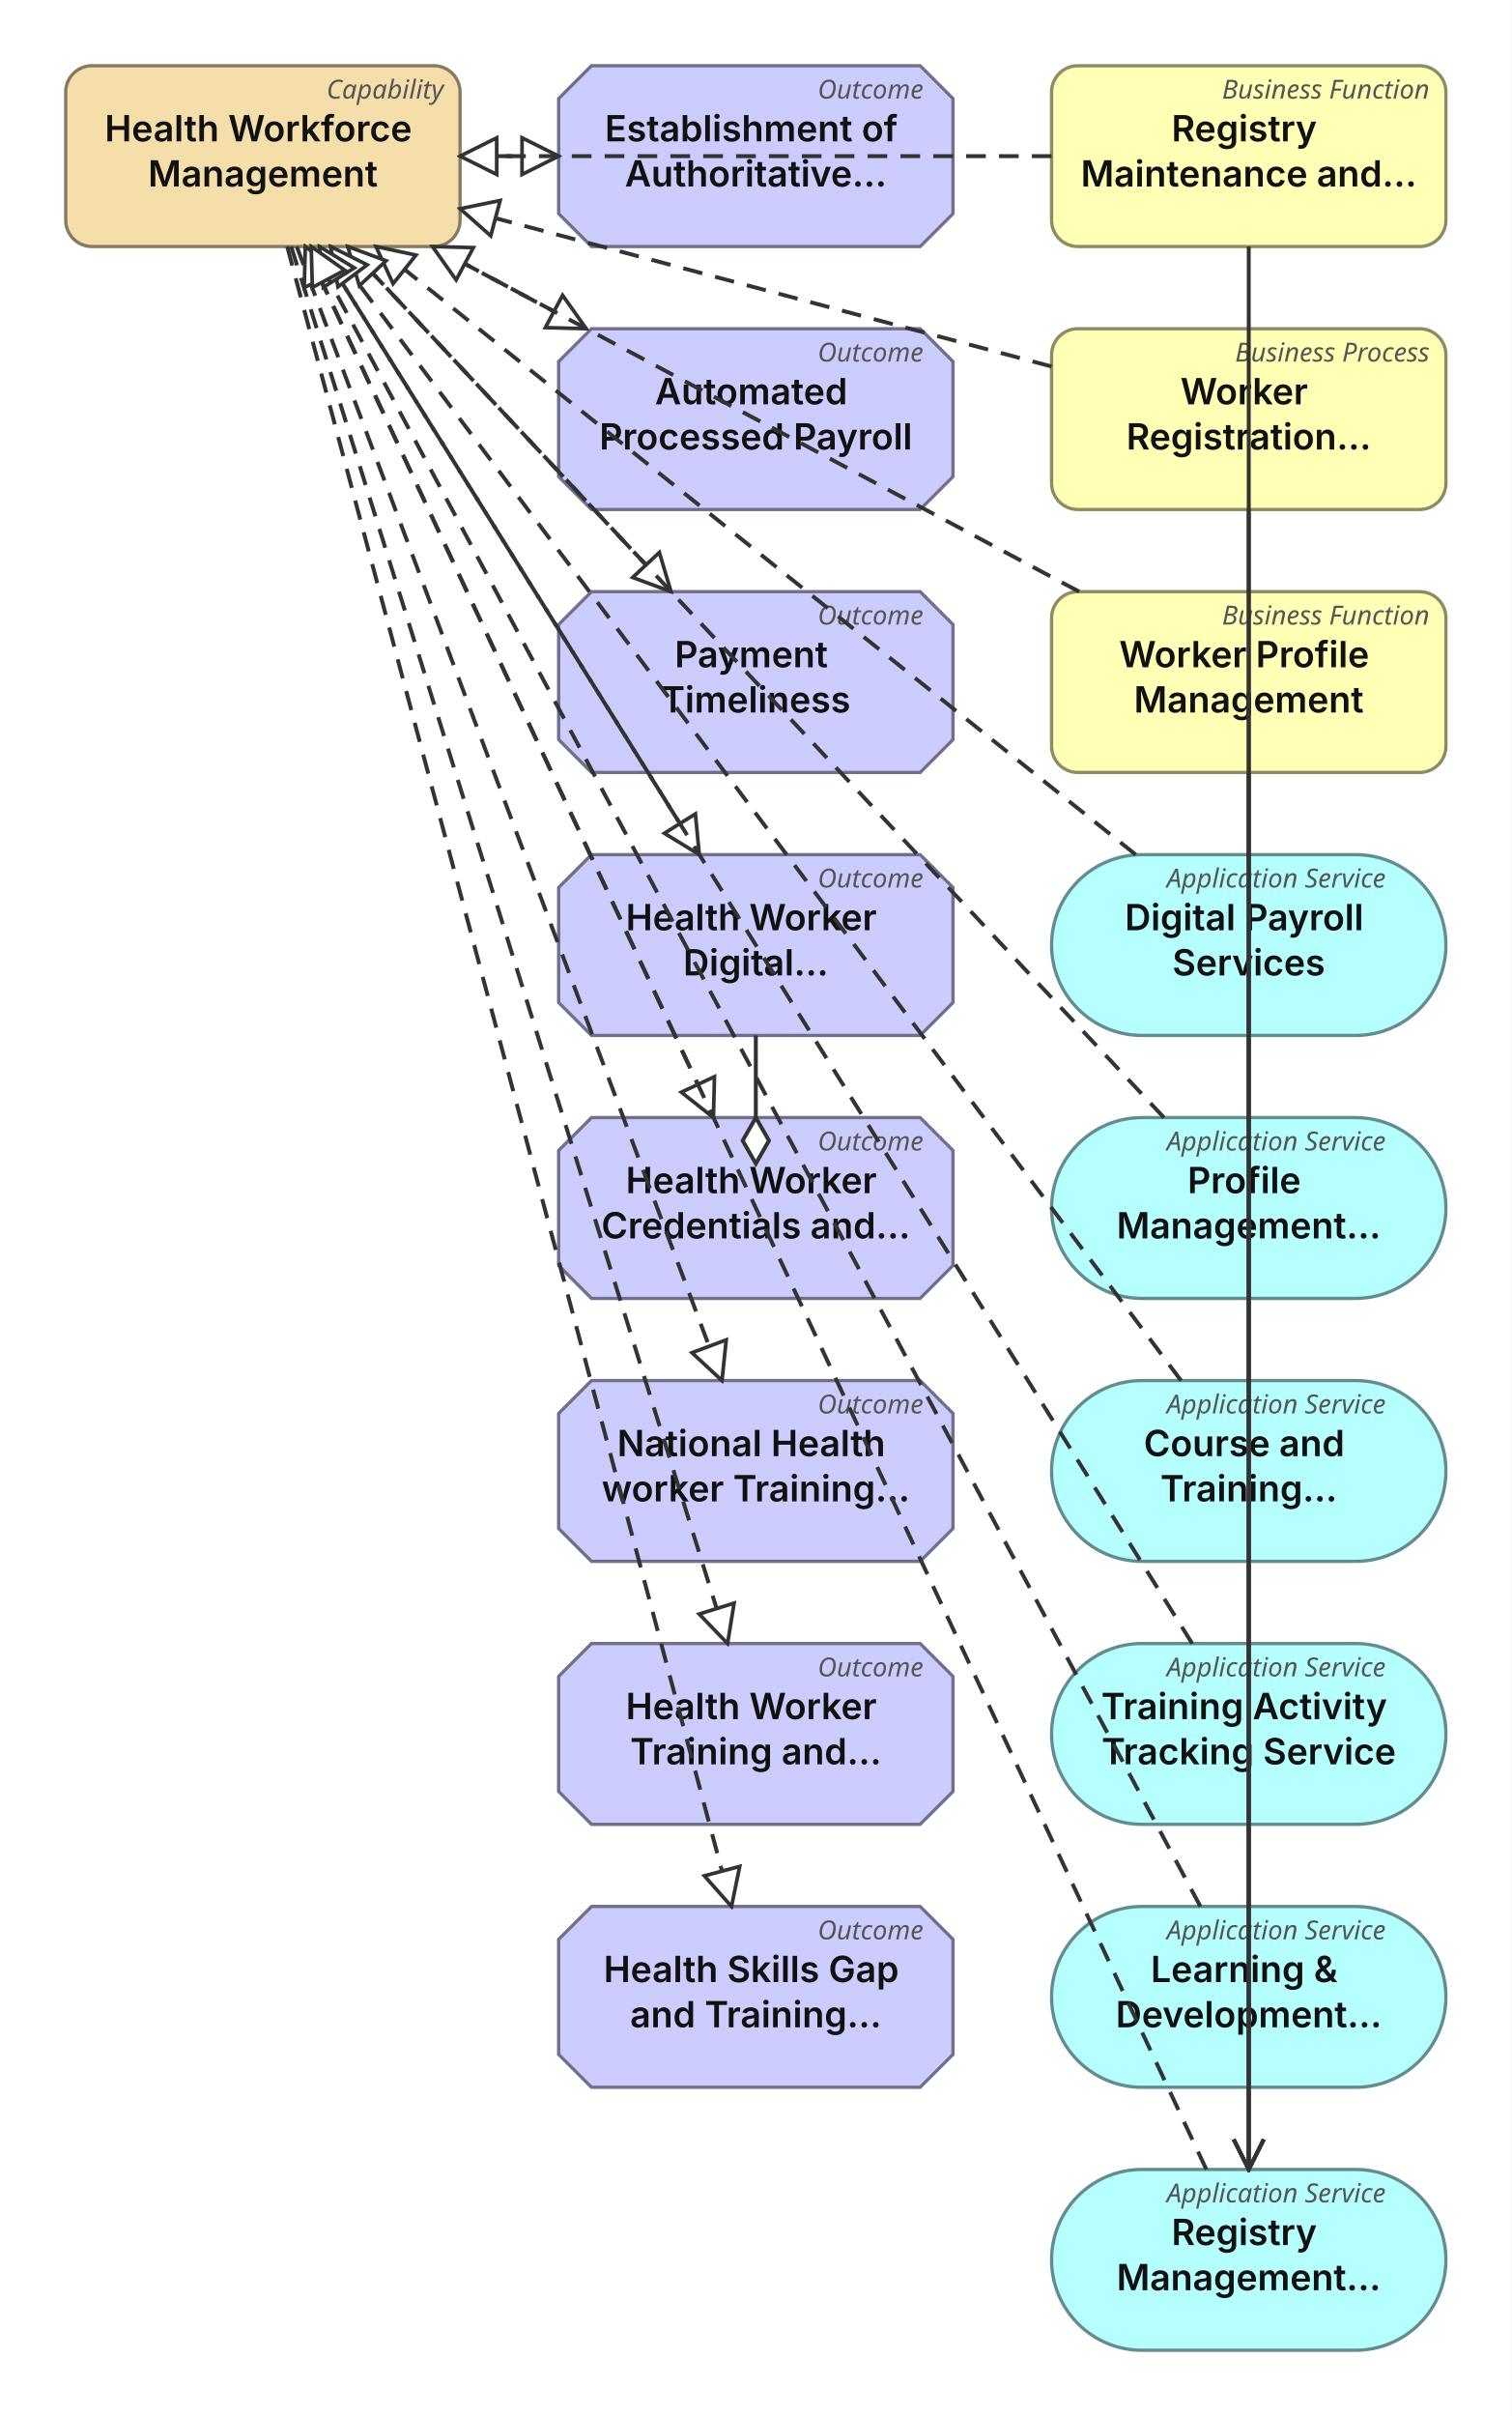
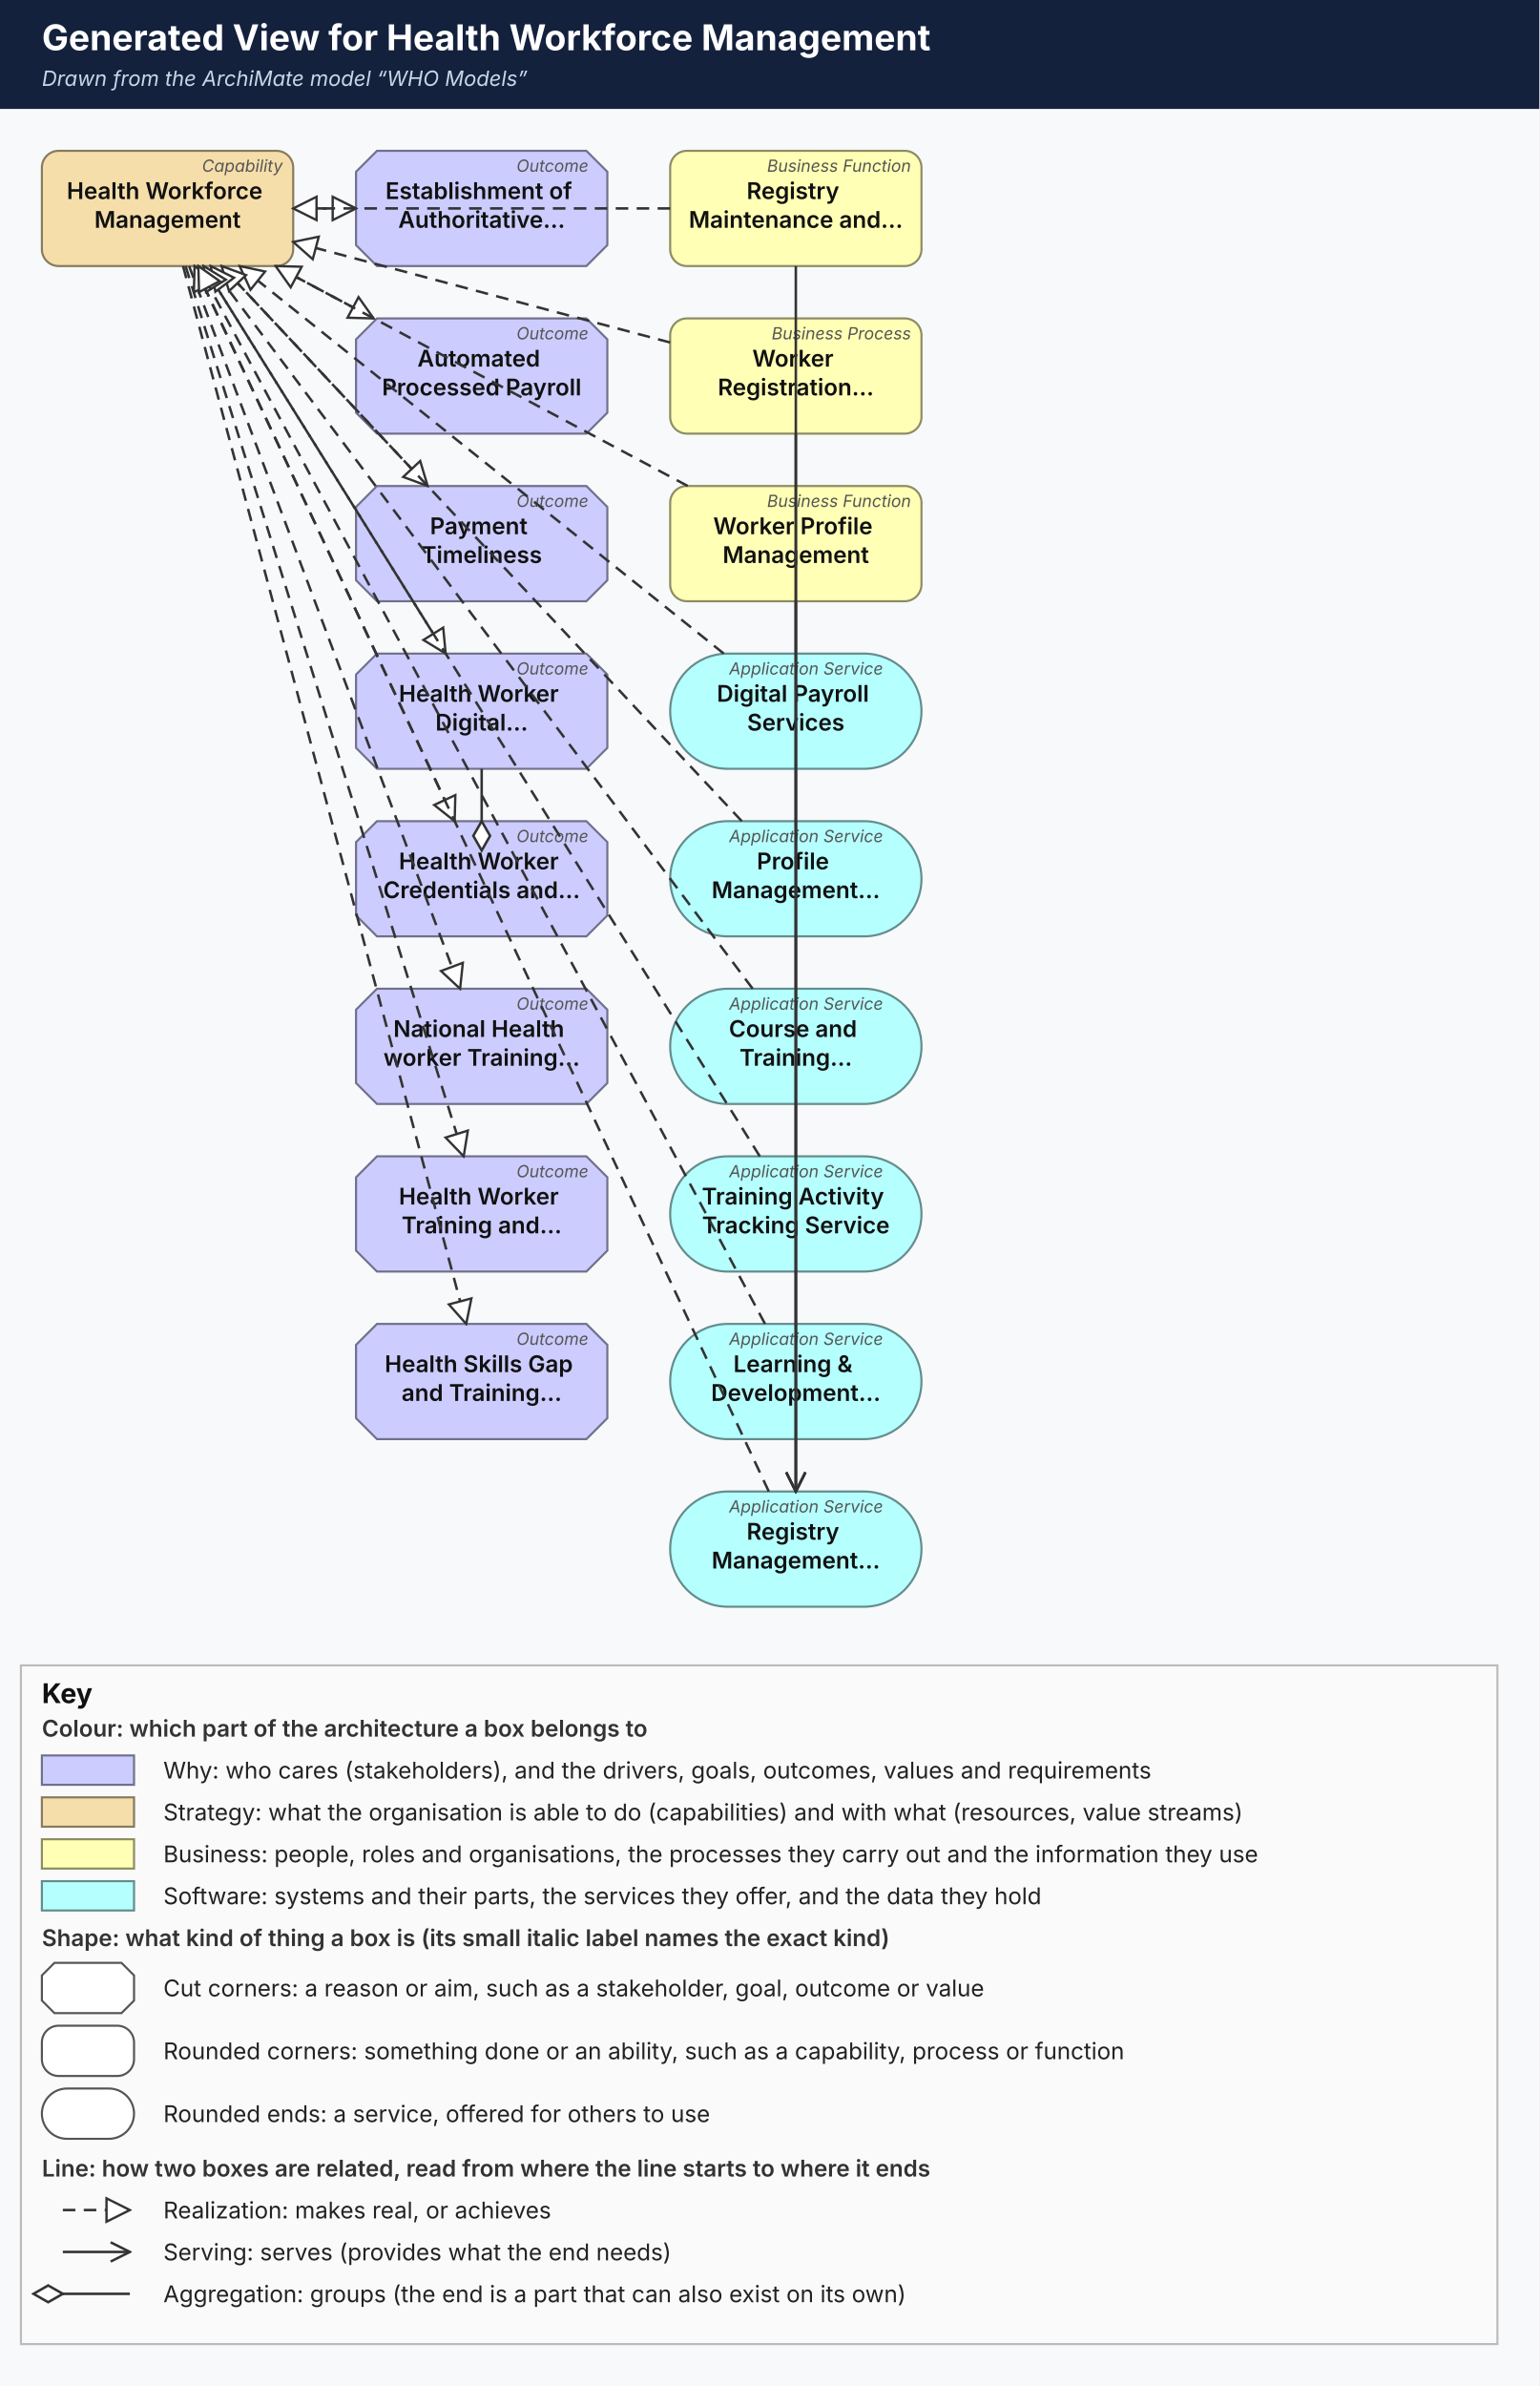
- <svg xmlns="http://www.w3.org/2000/svg" viewBox="0 0 460 735" width="460" height="735" role="img" aria-labelledby="av-title">
+ <svg xmlns="http://www.w3.org/2000/svg" viewBox="0 -52 735 1139" width="735" height="1139" role="img" aria-labelledby="av-title">
  <style>
- .av-name{font:600 11px system-ui,-apple-system,"Segoe UI",sans-serif;fill:#111}
- .av-type{font:italic 8px system-ui,sans-serif;fill:#555}
- .av-group{font:600 11px system-ui,sans-serif;fill:#333}
- .av-note{font:10px system-ui,sans-serif;fill:#222}
- .av-rel{font:9px system-ui,sans-serif;fill:#333;paint-order:stroke;stroke:#fff;stroke-width:3px}
+ .av-name{font:600 11px Inter, "Segoe UI", system-ui, -apple-system, Helvetica, Arial, sans-serif;fill:#111}
+ .av-type{font:italic 8px Inter, "Segoe UI", system-ui, -apple-system, Helvetica, Arial, sans-serif;fill:#555}
+ .av-group{font:600 11px Inter, "Segoe UI", system-ui, -apple-system, Helvetica, Arial, sans-serif;fill:#333}
+ .av-note{font:10px Inter, "Segoe UI", system-ui, -apple-system, Helvetica, Arial, sans-serif;fill:#222}
+ .av-key{font:11px Inter, "Segoe UI", system-ui, -apple-system, Helvetica, Arial, sans-serif;fill:#222}
+ .av-keyh{font:600 11px Inter, "Segoe UI", system-ui, -apple-system, Helvetica, Arial, sans-serif;fill:#333}
+ .av-keyt{font:700 13px Inter, "Segoe UI", system-ui, -apple-system, Helvetica, Arial, sans-serif;fill:#111}
+ .av-rel{font:9px Inter, "Segoe UI", system-ui, -apple-system, Helvetica, Arial, sans-serif;fill:#333;paint-order:stroke;stroke:#fff;stroke-width:3px}
a:hover rect,a:hover polygon,a:focus rect,a:focus polygon{stroke:#06c;stroke-width:2.5}
</style>
  <defs>
    <marker id="arrow-open" viewBox="0 0 12 12" refX="11" refY="6" markerWidth="11" markerHeight="11" orient="auto-start-reverse" markerUnits="userSpaceOnUse">
      <path d="M1 1 L11 6 L1 11" fill="none" stroke="#333" stroke-width="1.3" />
    </marker>
    <marker id="arrow-filled" viewBox="0 0 12 12" refX="11" refY="6" markerWidth="11" markerHeight="11" orient="auto-start-reverse" markerUnits="userSpaceOnUse">
      <path d="M1 1 L11 6 L1 11 Z" fill="#333" />
    </marker>
    <marker id="arrow-small" viewBox="0 0 10 10" refX="9" refY="5" markerWidth="8" markerHeight="8" orient="auto-start-reverse" markerUnits="userSpaceOnUse">
      <path d="M1 1 L9 5 L1 9" fill="none" stroke="#333" stroke-width="1.2" />
    </marker>
    <marker id="triangle-hollow" viewBox="0 0 14 14" refX="13" refY="7" markerWidth="13" markerHeight="13" orient="auto-start-reverse" markerUnits="userSpaceOnUse">
      <path d="M1 1 L13 7 L1 13 Z" fill="#fff" stroke="#333" stroke-width="1.2" />
    </marker>
    <marker id="diamond-filled" viewBox="0 0 16 10" refX="1" refY="5" markerWidth="16" markerHeight="10" orient="auto-start-reverse" markerUnits="userSpaceOnUse">
      <path d="M1 5 L8 1 L15 5 L8 9 Z" fill="#333" />
    </marker>
    <marker id="diamond-hollow" viewBox="0 0 16 10" refX="1" refY="5" markerWidth="16" markerHeight="10" orient="auto-start-reverse" markerUnits="userSpaceOnUse">
      <path d="M1 5 L8 1 L15 5 L8 9 Z" fill="#fff" stroke="#333" stroke-width="1.2" />
    </marker>
    <marker id="dot" viewBox="0 0 8 8" refX="4" refY="4" markerWidth="7" markerHeight="7" orient="auto" markerUnits="userSpaceOnUse">
      <circle cx="4" cy="4" r="3.2" fill="#333" />
    </marker>
    <pattern id="missing" width="8" height="8" patternUnits="userSpaceOnUse" patternTransform="rotate(45)">
      <rect width="8" height="8" fill="#fff" />
      <line x1="0" y1="0" x2="0" y2="8" stroke="#d33" stroke-width="2" />
    </pattern>
  </defs>
-   <rect x="0" y="0" width="460" height="735" fill="#fff" />
-   <a href="../../../en/dpi-h-ra/archimate/0.2.0-draft.1/elements/id-2fa68d5b309d4464863acefb4973f14b/" target="_top">
+   <rect x="0" y="-52" width="735" height="1139" fill="#f8f9fb" />
+   <rect x="0" y="-52" width="735" height="52" fill="#14213d" />
+   <text x="20" y="-28" style="font:700 17px Inter, &quot;Segoe UI&quot;, system-ui, -apple-system, Helvetica, Arial, sans-serif;fill:#fff">Generated View for Health Workforce Management</text>
+   <text x="20" y="-11" style="font:italic 10px Inter, &quot;Segoe UI&quot;, system-ui, -apple-system, Helvetica, Arial, sans-serif;fill:#c9d6e6">Drawn from the ArchiMate model “WHO Models”</text>
+   <a href="../../../en/dpi-h-ra/archimate/0.2.0-draft.1/elements/health-workforce-management/" target="_top">
    <rect x="20" y="20" width="120" height="55" rx="8" fill="#f5deaa" stroke="#877a5e" stroke-width="1" />
    <text class="av-type" x="135" y="30" text-anchor="end">Capability</text>
    <text class="av-name" x="80" y="43" text-anchor="middle">
      <tspan x="80" dy="0">Health Workforce</tspan>
      <tspan x="80" dy="13.75">Management</tspan>
    </text>
  </a>
-   <a href="../../../en/dpi-h-ra/archimate/0.2.0-draft.1/elements/id-8e0540f0b750475c84b6d7fe268eea82/" target="_top">
+   <a href="../../../en/dpi-h-ra/archimate/0.2.0-draft.1/elements/establishment-of-authoritative-national-health-workforce/" target="_top">
    <polygon points="180,20 280,20 290,30 290,65 280,75 180,75 170,65 170,30" fill="#ccccff" stroke="#70708c" stroke-width="1" />
    <text class="av-type" x="281" y="30" text-anchor="end">Outcome</text>
    <text class="av-name" x="230" y="43" text-anchor="middle">
      <tspan x="230" dy="0">Establishment of</tspan>
      <tspan x="230" dy="13.75">Authoritative…</tspan>
    </text>
  </a>
-   <a href="../../../en/dpi-h-ra/archimate/0.2.0-draft.1/elements/id-fba6bb4ed3694e0f8564e0a1cdf613df/" target="_top">
+   <a href="../../../en/dpi-h-ra/archimate/0.2.0-draft.1/elements/automated-processed-payroll/" target="_top">
    <polygon points="180,100 280,100 290,110 290,145 280,155 180,155 170,145 170,110" fill="#ccccff" stroke="#70708c" stroke-width="1" />
    <text class="av-type" x="281" y="110" text-anchor="end">Outcome</text>
    <text class="av-name" x="230" y="123" text-anchor="middle">
      <tspan x="230" dy="0">Automated</tspan>
      <tspan x="230" dy="13.75">Processed Payroll</tspan>
    </text>
  </a>
-   <a href="../../../en/dpi-h-ra/archimate/0.2.0-draft.1/elements/id-501ce60f2db540828b506f1abdf9fa81/" target="_top">
+   <a href="../../../en/dpi-h-ra/archimate/0.2.0-draft.1/elements/payment-timeliness/" target="_top">
    <polygon points="180,180 280,180 290,190 290,225 280,235 180,235 170,225 170,190" fill="#ccccff" stroke="#70708c" stroke-width="1" />
    <text class="av-type" x="281" y="190" text-anchor="end">Outcome</text>
    <text class="av-name" x="230" y="203" text-anchor="middle">
      <tspan x="230" dy="0">Payment</tspan>
      <tspan x="230" dy="13.75">Timeliness</tspan>
    </text>
  </a>
-   <a href="../../../en/dpi-h-ra/archimate/0.2.0-draft.1/elements/id-e259f944473c44e5babd6bf90b7c7ee0/" target="_top">
+   <a href="../../../en/dpi-h-ra/archimate/0.2.0-draft.1/elements/health-worker-digital-credential-cv/" target="_top">
    <polygon points="180,260 280,260 290,270 290,305 280,315 180,315 170,305 170,270" fill="#ccccff" stroke="#70708c" stroke-width="1" />
    <text class="av-type" x="281" y="270" text-anchor="end">Outcome</text>
    <text class="av-name" x="230" y="283" text-anchor="middle">
      <tspan x="230" dy="0">Health Worker</tspan>
      <tspan x="230" dy="13.75">Digital…</tspan>
    </text>
  </a>
-   <a href="../../../en/dpi-h-ra/archimate/0.2.0-draft.1/elements/id-1d536a595d8c4251855ccfa9324cfa38/" target="_top">
+   <a href="../../../en/dpi-h-ra/archimate/0.2.0-draft.1/elements/health-worker-credentials-and-compliance-verification/" target="_top">
    <polygon points="180,340 280,340 290,350 290,385 280,395 180,395 170,385 170,350" fill="#ccccff" stroke="#70708c" stroke-width="1" />
    <text class="av-type" x="281" y="350" text-anchor="end">Outcome</text>
    <text class="av-name" x="230" y="363" text-anchor="middle">
      <tspan x="230" dy="0">Health Worker</tspan>
      <tspan x="230" dy="13.75">Credentials and…</tspan>
    </text>
  </a>
-   <a href="../../../en/dpi-h-ra/archimate/0.2.0-draft.1/elements/id-20be7681d9c74042a0c873381c64b0d3/" target="_top">
+   <a href="../../../en/dpi-h-ra/archimate/0.2.0-draft.1/elements/national-health-worker-training-and-competency-framework/" target="_top">
    <polygon points="180,420 280,420 290,430 290,465 280,475 180,475 170,465 170,430" fill="#ccccff" stroke="#70708c" stroke-width="1" />
    <text class="av-type" x="281" y="430" text-anchor="end">Outcome</text>
    <text class="av-name" x="230" y="443" text-anchor="middle">
      <tspan x="230" dy="0">National Health</tspan>
      <tspan x="230" dy="13.75">worker Training…</tspan>
    </text>
  </a>
-   <a href="../../../en/dpi-h-ra/archimate/0.2.0-draft.1/elements/id-69a370da6e1e41cdaecc86e56d60969b/" target="_top">
+   <a href="../../../en/dpi-h-ra/archimate/0.2.0-draft.1/elements/health-worker-training-and-attendance-verification/" target="_top">
    <polygon points="180,500 280,500 290,510 290,545 280,555 180,555 170,545 170,510" fill="#ccccff" stroke="#70708c" stroke-width="1" />
    <text class="av-type" x="281" y="510" text-anchor="end">Outcome</text>
    <text class="av-name" x="230" y="523" text-anchor="middle">
      <tspan x="230" dy="0">Health Worker</tspan>
      <tspan x="230" dy="13.75">Training and…</tspan>
    </text>
  </a>
-   <a href="../../../en/dpi-h-ra/archimate/0.2.0-draft.1/elements/id-e5cc3fd583734d32a6d7b6aed15a70f9/" target="_top">
+   <a href="../../../en/dpi-h-ra/archimate/0.2.0-draft.1/elements/health-skills-gap-and-training-analytics/" target="_top">
    <polygon points="180,580 280,580 290,590 290,625 280,635 180,635 170,625 170,590" fill="#ccccff" stroke="#70708c" stroke-width="1" />
    <text class="av-type" x="281" y="590" text-anchor="end">Outcome</text>
    <text class="av-name" x="230" y="603" text-anchor="middle">
      <tspan x="230" dy="0">Health Skills Gap</tspan>
      <tspan x="230" dy="13.75">and Training…</tspan>
    </text>
  </a>
-   <a href="../../../en/dpi-h-ra/archimate/0.2.0-draft.1/elements/id-237fa14306eb4c27911ba45307cdf26c/" target="_top">
+   <a href="../../../en/dpi-h-ra/archimate/0.2.0-draft.1/elements/registry-management-service/" target="_top">
    <rect x="320" y="660" width="120" height="55" rx="27.5" fill="#b5ffff" stroke="#648c8c" stroke-width="1" />
    <text class="av-type" x="421.667" y="670" text-anchor="end">Application Service</text>
    <text class="av-name" x="380" y="683" text-anchor="middle">
      <tspan x="380" dy="0">Registry</tspan>
      <tspan x="380" dy="13.75">Management…</tspan>
    </text>
  </a>
-   <a href="../../../en/dpi-h-ra/archimate/0.2.0-draft.1/elements/id-af9f9c175e124b2888d55277329c2446/" target="_top">
+   <a href="../../../en/dpi-h-ra/archimate/0.2.0-draft.1/elements/registry-maintenance-and-data-quality/" target="_top">
    <rect x="320" y="20" width="120" height="55" rx="8" fill="#ffffb5" stroke="#8c8c64" stroke-width="1" />
    <text class="av-type" x="435" y="30" text-anchor="end">Business Function</text>
    <text class="av-name" x="380" y="43" text-anchor="middle">
      <tspan x="380" dy="0">Registry</tspan>
      <tspan x="380" dy="13.75">Maintenance and…</tspan>
    </text>
  </a>
-   <a href="../../../en/dpi-h-ra/archimate/0.2.0-draft.1/elements/id-f010a4d4fe2e407ca2bf34da44d32713/" target="_top">
+   <a href="../../../en/dpi-h-ra/archimate/0.2.0-draft.1/elements/worker-registration-process/" target="_top">
    <rect x="320" y="100" width="120" height="55" rx="8" fill="#ffffb5" stroke="#8c8c64" stroke-width="1" />
    <text class="av-type" x="435" y="110" text-anchor="end">Business Process</text>
    <text class="av-name" x="380" y="123" text-anchor="middle">
      <tspan x="380" dy="0">Worker</tspan>
      <tspan x="380" dy="13.75">Registration…</tspan>
    </text>
  </a>
-   <a href="../../../en/dpi-h-ra/archimate/0.2.0-draft.1/elements/id-e3cd9c7f49d64f8a90333590443b42ae/" target="_top">
+   <a href="../../../en/dpi-h-ra/archimate/0.2.0-draft.1/elements/worker-profile-management/" target="_top">
    <rect x="320" y="180" width="120" height="55" rx="8" fill="#ffffb5" stroke="#8c8c64" stroke-width="1" />
    <text class="av-type" x="435" y="190" text-anchor="end">Business Function</text>
    <text class="av-name" x="380" y="203" text-anchor="middle">
      <tspan x="380" dy="0">Worker Profile</tspan>
      <tspan x="380" dy="13.75">Management</tspan>
    </text>
  </a>
-   <a href="../../../en/dpi-h-ra/archimate/0.2.0-draft.1/elements/id-138d88d8ce424d15b7ea3db0aec010e9/" target="_top">
+   <a href="../../../en/dpi-h-ra/archimate/0.2.0-draft.1/elements/digital-payroll-services/" target="_top">
    <rect x="320" y="260" width="120" height="55" rx="27.5" fill="#b5ffff" stroke="#648c8c" stroke-width="1" />
    <text class="av-type" x="421.667" y="270" text-anchor="end">Application Service</text>
    <text class="av-name" x="380" y="283" text-anchor="middle">
      <tspan x="380" dy="0">Digital Payroll</tspan>
      <tspan x="380" dy="13.75">Services</tspan>
    </text>
  </a>
-   <a href="../../../en/dpi-h-ra/archimate/0.2.0-draft.1/elements/id-8481f5d95240477e9fb462fdab759878/" target="_top">
+   <a href="../../../en/dpi-h-ra/archimate/0.2.0-draft.1/elements/profile-management-service/" target="_top">
    <rect x="320" y="340" width="120" height="55" rx="27.5" fill="#b5ffff" stroke="#648c8c" stroke-width="1" />
    <text class="av-type" x="421.667" y="350" text-anchor="end">Application Service</text>
    <text class="av-name" x="380" y="363" text-anchor="middle">
      <tspan x="380" dy="0">Profile</tspan>
      <tspan x="380" dy="13.75">Management…</tspan>
    </text>
  </a>
-   <a href="../../../en/dpi-h-ra/archimate/0.2.0-draft.1/elements/id-798d57278ff44e6b90dd5b9ad2c4e486/" target="_top">
+   <a href="../../../en/dpi-h-ra/archimate/0.2.0-draft.1/elements/course-and-training-catalogue-service/" target="_top">
    <rect x="320" y="420" width="120" height="55" rx="27.5" fill="#b5ffff" stroke="#648c8c" stroke-width="1" />
    <text class="av-type" x="421.667" y="430" text-anchor="end">Application Service</text>
    <text class="av-name" x="380" y="443" text-anchor="middle">
      <tspan x="380" dy="0">Course and</tspan>
      <tspan x="380" dy="13.75">Training…</tspan>
    </text>
  </a>
-   <a href="../../../en/dpi-h-ra/archimate/0.2.0-draft.1/elements/id-64f3850ce2f741e2ac6318bc0d685456/" target="_top">
+   <a href="../../../en/dpi-h-ra/archimate/0.2.0-draft.1/elements/training-activity-tracking-service/" target="_top">
    <rect x="320" y="500" width="120" height="55" rx="27.5" fill="#b5ffff" stroke="#648c8c" stroke-width="1" />
    <text class="av-type" x="421.667" y="510" text-anchor="end">Application Service</text>
    <text class="av-name" x="380" y="523" text-anchor="middle">
      <tspan x="380" dy="0">Training Activity</tspan>
      <tspan x="380" dy="13.75">Tracking Service</tspan>
    </text>
  </a>
-   <a href="../../../en/dpi-h-ra/archimate/0.2.0-draft.1/elements/id-2db3a2a56e0d4f13bd4cacd13c5cfe1f/" target="_top">
+   <a href="../../../en/dpi-h-ra/archimate/0.2.0-draft.1/elements/learning-development-planning-service/" target="_top">
    <rect x="320" y="580" width="120" height="55" rx="27.5" fill="#b5ffff" stroke="#648c8c" stroke-width="1" />
    <text class="av-type" x="421.667" y="590" text-anchor="end">Application Service</text>
    <text class="av-name" x="380" y="603" text-anchor="middle">
      <tspan x="380" dy="0">Learning &amp;</tspan>
      <tspan x="380" dy="13.75">Development…</tspan>
    </text>
  </a>
  <a href="../../../en/dpi-h-ra/archimate/0.2.0-draft.1/relationships/id-351fc35618c74cf0bf599080478fce22/" target="_top">
    <path d="M140 47.5 L170 47.5" fill="none" stroke="#333" stroke-width="1.2" stroke-dasharray="6 4" marker-end="url(#triangle-hollow)" />
    <path d="M140 47.5 L170 47.5" fill="none" stroke="transparent" stroke-width="8" />
  </a>
  <a href="../../../en/dpi-h-ra/archimate/0.2.0-draft.1/relationships/id-73fd73051fba4dd5a372325bfded0d44/" target="_top">
    <path d="M131.6 75 L178.4 100" fill="none" stroke="#333" stroke-width="1.2" stroke-dasharray="6 4" marker-end="url(#triangle-hollow)" />
    <path d="M131.6 75 L178.4 100" fill="none" stroke="transparent" stroke-width="8" />
  </a>
  <a href="../../../en/dpi-h-ra/archimate/0.2.0-draft.1/relationships/id-8ba6fbe5326c461d9161fd1836c3ece4/" target="_top">
    <path d="M105.8 75 L204.2 180" fill="none" stroke="#333" stroke-width="1.2" stroke-dasharray="6 4" marker-end="url(#triangle-hollow)" />
    <path d="M105.8 75 L204.2 180" fill="none" stroke="transparent" stroke-width="8" />
  </a>
  <a href="../../../en/dpi-h-ra/archimate/0.2.0-draft.1/relationships/id-ff9112a9cb1a4ae7b5bb3a54ccce45c6/" target="_top">
    <path d="M97.2 75 L212.8 260" fill="none" stroke="#333" stroke-width="1.2" stroke-dasharray="6 4" marker-end="url(#triangle-hollow)" />
    <path d="M97.2 75 L212.8 260" fill="none" stroke="transparent" stroke-width="8" />
  </a>
  <a href="../../../en/dpi-h-ra/archimate/0.2.0-draft.1/relationships/id-7023de9c42244555b537e26e1a1377d1/" target="_top">
    <path d="M92.9 75 L217.1 340" fill="none" stroke="#333" stroke-width="1.2" stroke-dasharray="6 4" marker-end="url(#triangle-hollow)" />
    <path d="M92.9 75 L217.1 340" fill="none" stroke="transparent" stroke-width="8" />
  </a>
  <a href="../../../en/dpi-h-ra/archimate/0.2.0-draft.1/relationships/id-a6cbce303c3f415b9ea083b2b3caa8e1/" target="_top">
    <path d="M90.3 75 L219.7 420" fill="none" stroke="#333" stroke-width="1.2" stroke-dasharray="6 4" marker-end="url(#triangle-hollow)" />
    <path d="M90.3 75 L219.7 420" fill="none" stroke="transparent" stroke-width="8" />
  </a>
  <a href="../../../en/dpi-h-ra/archimate/0.2.0-draft.1/relationships/id-dc2a7ba43b0b4218895fefd38c67b42e/" target="_top">
    <path d="M88.6 75 L221.4 500" fill="none" stroke="#333" stroke-width="1.2" stroke-dasharray="6 4" marker-end="url(#triangle-hollow)" />
    <path d="M88.6 75 L221.4 500" fill="none" stroke="transparent" stroke-width="8" />
  </a>
  <a href="../../../en/dpi-h-ra/archimate/0.2.0-draft.1/relationships/id-aff81569dae3406888274347f90c47bc/" target="_top">
    <path d="M87.4 75 L222.6 580" fill="none" stroke="#333" stroke-width="1.2" stroke-dasharray="6 4" marker-end="url(#triangle-hollow)" />
    <path d="M87.4 75 L222.6 580" fill="none" stroke="transparent" stroke-width="8" />
  </a>
  <a href="../../../en/dpi-h-ra/archimate/0.2.0-draft.1/relationships/id-787d09d2366147b093a88b2c0c65d818/" target="_top">
    <path d="M230 340 L230 315" fill="none" stroke="#333" stroke-width="1.2" marker-start="url(#diamond-hollow)" />
    <path d="M230 340 L230 315" fill="none" stroke="transparent" stroke-width="8" />
  </a>
  <a href="../../../en/dpi-h-ra/archimate/0.2.0-draft.1/relationships/id-46eebb447305456486ef6fda038eb8ea/" target="_top">
    <path d="M367.1 660 L92.9 75" fill="none" stroke="#333" stroke-width="1.2" stroke-dasharray="6 4" marker-end="url(#triangle-hollow)" />
    <path d="M367.1 660 L92.9 75" fill="none" stroke="transparent" stroke-width="8" />
  </a>
  <a href="../../../en/dpi-h-ra/archimate/0.2.0-draft.1/relationships/id-0eab06eea3904f7d9b575d126c68e07d/" target="_top">
    <path d="M320 47.5 L140 47.5" fill="none" stroke="#333" stroke-width="1.2" stroke-dasharray="6 4" marker-end="url(#triangle-hollow)" />
    <path d="M320 47.5 L140 47.5" fill="none" stroke="transparent" stroke-width="8" />
  </a>
  <a href="../../../en/dpi-h-ra/archimate/0.2.0-draft.1/relationships/id-6bd234e780b44d50bf17d86ff26575f3/" target="_top">
    <path d="M380 75 L380 660" fill="none" stroke="#333" stroke-width="1.2" marker-end="url(#arrow-open)" />
    <path d="M380 75 L380 660" fill="none" stroke="transparent" stroke-width="8" />
  </a>
  <a href="../../../en/dpi-h-ra/archimate/0.2.0-draft.1/relationships/id-6c2d2d8f68894637a755b9d40b66aa4e/" target="_top">
    <path d="M380 155 L380 660" fill="none" stroke="#333" stroke-width="1.2" marker-end="url(#arrow-open)" />
    <path d="M380 155 L380 660" fill="none" stroke="transparent" stroke-width="8" />
  </a>
  <a href="../../../en/dpi-h-ra/archimate/0.2.0-draft.1/relationships/id-2848e627c867450f93a4bb7bc4f62e29/" target="_top">
    <path d="M320 111.5 L140 63.5" fill="none" stroke="#333" stroke-width="1.2" stroke-dasharray="6 4" marker-end="url(#triangle-hollow)" />
    <path d="M320 111.5 L140 63.5" fill="none" stroke="transparent" stroke-width="8" />
  </a>
  <a href="../../../en/dpi-h-ra/archimate/0.2.0-draft.1/relationships/id-e61b4a16fd3f407bb74c5b8398510a27/" target="_top">
    <path d="M328.4 180 L131.6 75" fill="none" stroke="#333" stroke-width="1.2" stroke-dasharray="6 4" marker-end="url(#triangle-hollow)" />
    <path d="M328.4 180 L131.6 75" fill="none" stroke="transparent" stroke-width="8" />
  </a>
  <a href="../../../en/dpi-h-ra/archimate/0.2.0-draft.1/relationships/id-0ffe36cc0b894b1981295a139c9481b8/" target="_top">
    <path d="M380 235 L380 660" fill="none" stroke="#333" stroke-width="1.2" marker-end="url(#arrow-open)" />
    <path d="M380 235 L380 660" fill="none" stroke="transparent" stroke-width="8" />
  </a>
  <a href="../../../en/dpi-h-ra/archimate/0.2.0-draft.1/relationships/id-e2aa388dd3604a32868e31d2bdb72a08/" target="_top">
    <path d="M345.6 260 L114.4 75" fill="none" stroke="#333" stroke-width="1.2" stroke-dasharray="6 4" marker-end="url(#triangle-hollow)" />
    <path d="M345.6 260 L114.4 75" fill="none" stroke="transparent" stroke-width="8" />
  </a>
  <a href="../../../en/dpi-h-ra/archimate/0.2.0-draft.1/relationships/id-cb53029da5fa4c89b4a778b1ac69939f/" target="_top">
    <path d="M354.2 340 L105.8 75" fill="none" stroke="#333" stroke-width="1.2" stroke-dasharray="6 4" marker-end="url(#triangle-hollow)" />
    <path d="M354.2 340 L105.8 75" fill="none" stroke="transparent" stroke-width="8" />
  </a>
  <a href="../../../en/dpi-h-ra/archimate/0.2.0-draft.1/relationships/id-d1ea1816a1094c819b13477a63351594/" target="_top">
    <path d="M359.4 420 L100.6 75" fill="none" stroke="#333" stroke-width="1.2" stroke-dasharray="6 4" marker-end="url(#triangle-hollow)" />
    <path d="M359.4 420 L100.6 75" fill="none" stroke="transparent" stroke-width="8" />
  </a>
  <a href="../../../en/dpi-h-ra/archimate/0.2.0-draft.1/relationships/id-9ad2ade7e4bf4f9983248ea15836b11d/" target="_top">
    <path d="M362.8 500 L97.2 75" fill="none" stroke="#333" stroke-width="1.2" stroke-dasharray="6 4" marker-end="url(#triangle-hollow)" />
    <path d="M362.8 500 L97.2 75" fill="none" stroke="transparent" stroke-width="8" />
  </a>
  <a href="../../../en/dpi-h-ra/archimate/0.2.0-draft.1/relationships/id-d272226af517491da2c9bd3f26a5b192/" target="_top">
    <path d="M365.3 580 L94.7 75" fill="none" stroke="#333" stroke-width="1.2" stroke-dasharray="6 4" marker-end="url(#triangle-hollow)" />
    <path d="M365.3 580 L94.7 75" fill="none" stroke="transparent" stroke-width="8" />
  </a>
+   <g class="av-legend">
+     <rect x="10" y="743" width="705" height="324" fill="#fafafa" stroke="#bbb" />
+     <text class="av-keyt" x="20" y="761">Key</text>
+     <text class="av-keyh" x="20" y="777">Colour: which part of the architecture a box belongs to</text>
+     <rect x="20" y="786" width="44" height="14" fill="#ccccff" stroke="#70708c" />
+     <text class="av-key" x="78" y="797">Why: who cares (stakeholders), and the drivers, goals, outcomes, values and requirements</text>
+     <rect x="20" y="806" width="44" height="14" fill="#f5deaa" stroke="#877a5e" />
+     <text class="av-key" x="78" y="817">Strategy: what the organisation is able to do (capabilities) and with what (resources, value streams)</text>
+     <rect x="20" y="826" width="44" height="14" fill="#ffffb5" stroke="#8c8c64" />
+     <text class="av-key" x="78" y="837">Business: people, roles and organisations, the processes they carry out and the information they use</text>
+     <rect x="20" y="846" width="44" height="14" fill="#b5ffff" stroke="#648c8c" />
+     <text class="av-key" x="78" y="857">Software: systems and their parts, the services they offer, and the data they hold</text>
+     <text class="av-keyh" x="20" y="877">Shape: what kind of thing a box is (its small italic label names the exact kind)</text>
+     <polygon points="26,885 58,885 64,891 64,903 58,909 26,909 20,903 20,891" fill="#fff" stroke="#555" />
+     <text class="av-key" x="78" y="901">Cut corners: a reason or aim, such as a stakeholder, goal, outcome or value</text>
+     <rect x="20" y="915" width="44" height="24" rx="8" fill="#fff" stroke="#555" />
+     <text class="av-key" x="78" y="931">Rounded corners: something done or an ability, such as a capability, process or function</text>
+     <rect x="20" y="945" width="44" height="24" rx="12" fill="#fff" stroke="#555" />
+     <text class="av-key" x="78" y="961">Rounded ends: a service, offered for others to use</text>
+     <text class="av-keyh" x="20" y="987">Line: how two boxes are related, read from where the line starts to where it ends</text>
+     <path d="M30 1003 L62 1003" fill="none" stroke="#333" stroke-width="1.2" stroke-dasharray="6 4" marker-end="url(#triangle-hollow)" />
+     <text class="av-key" x="78" y="1007">Realization: makes real, or achieves</text>
+     <path d="M30 1023 L62 1023" fill="none" stroke="#333" stroke-width="1.2" marker-end="url(#arrow-open)" />
+     <text class="av-key" x="78" y="1027">Serving: serves (provides what the end needs)</text>
+     <path d="M30 1043 L62 1043" fill="none" stroke="#333" stroke-width="1.2" marker-start="url(#diamond-hollow)" />
+     <text class="av-key" x="78" y="1047">Aggregation: groups (the end is a part that can also exist on its own)</text>
+   </g>
</svg>
